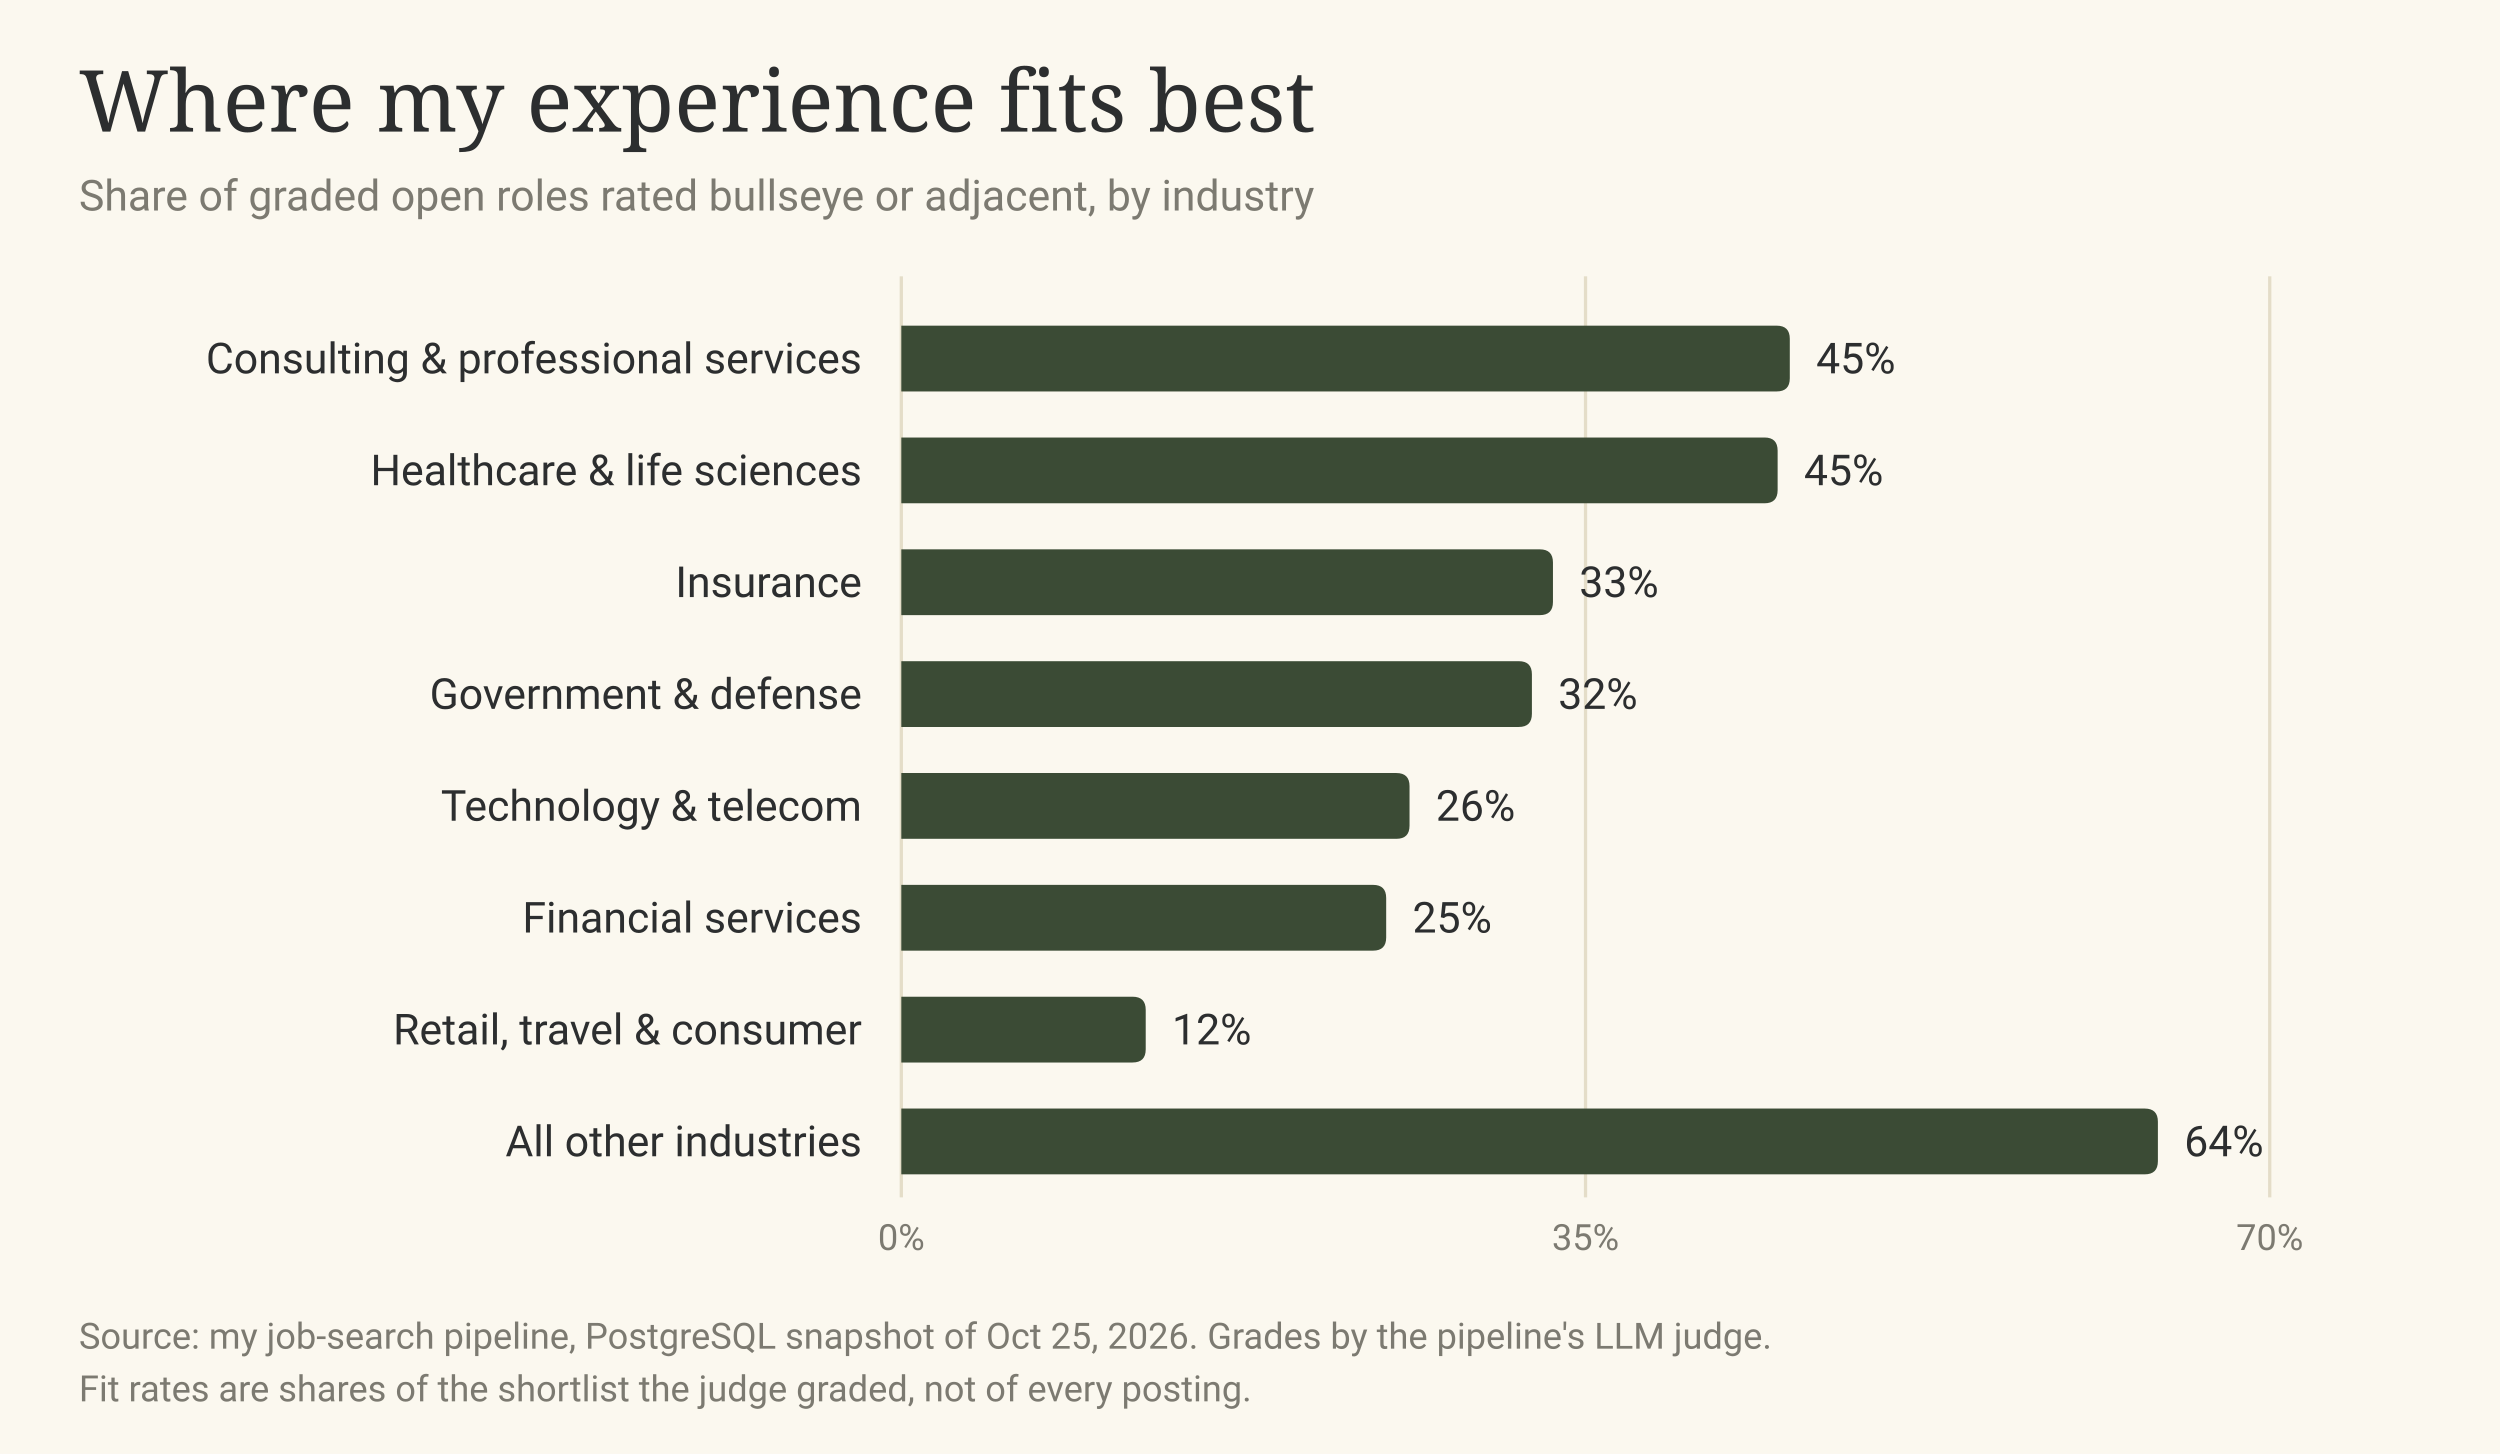
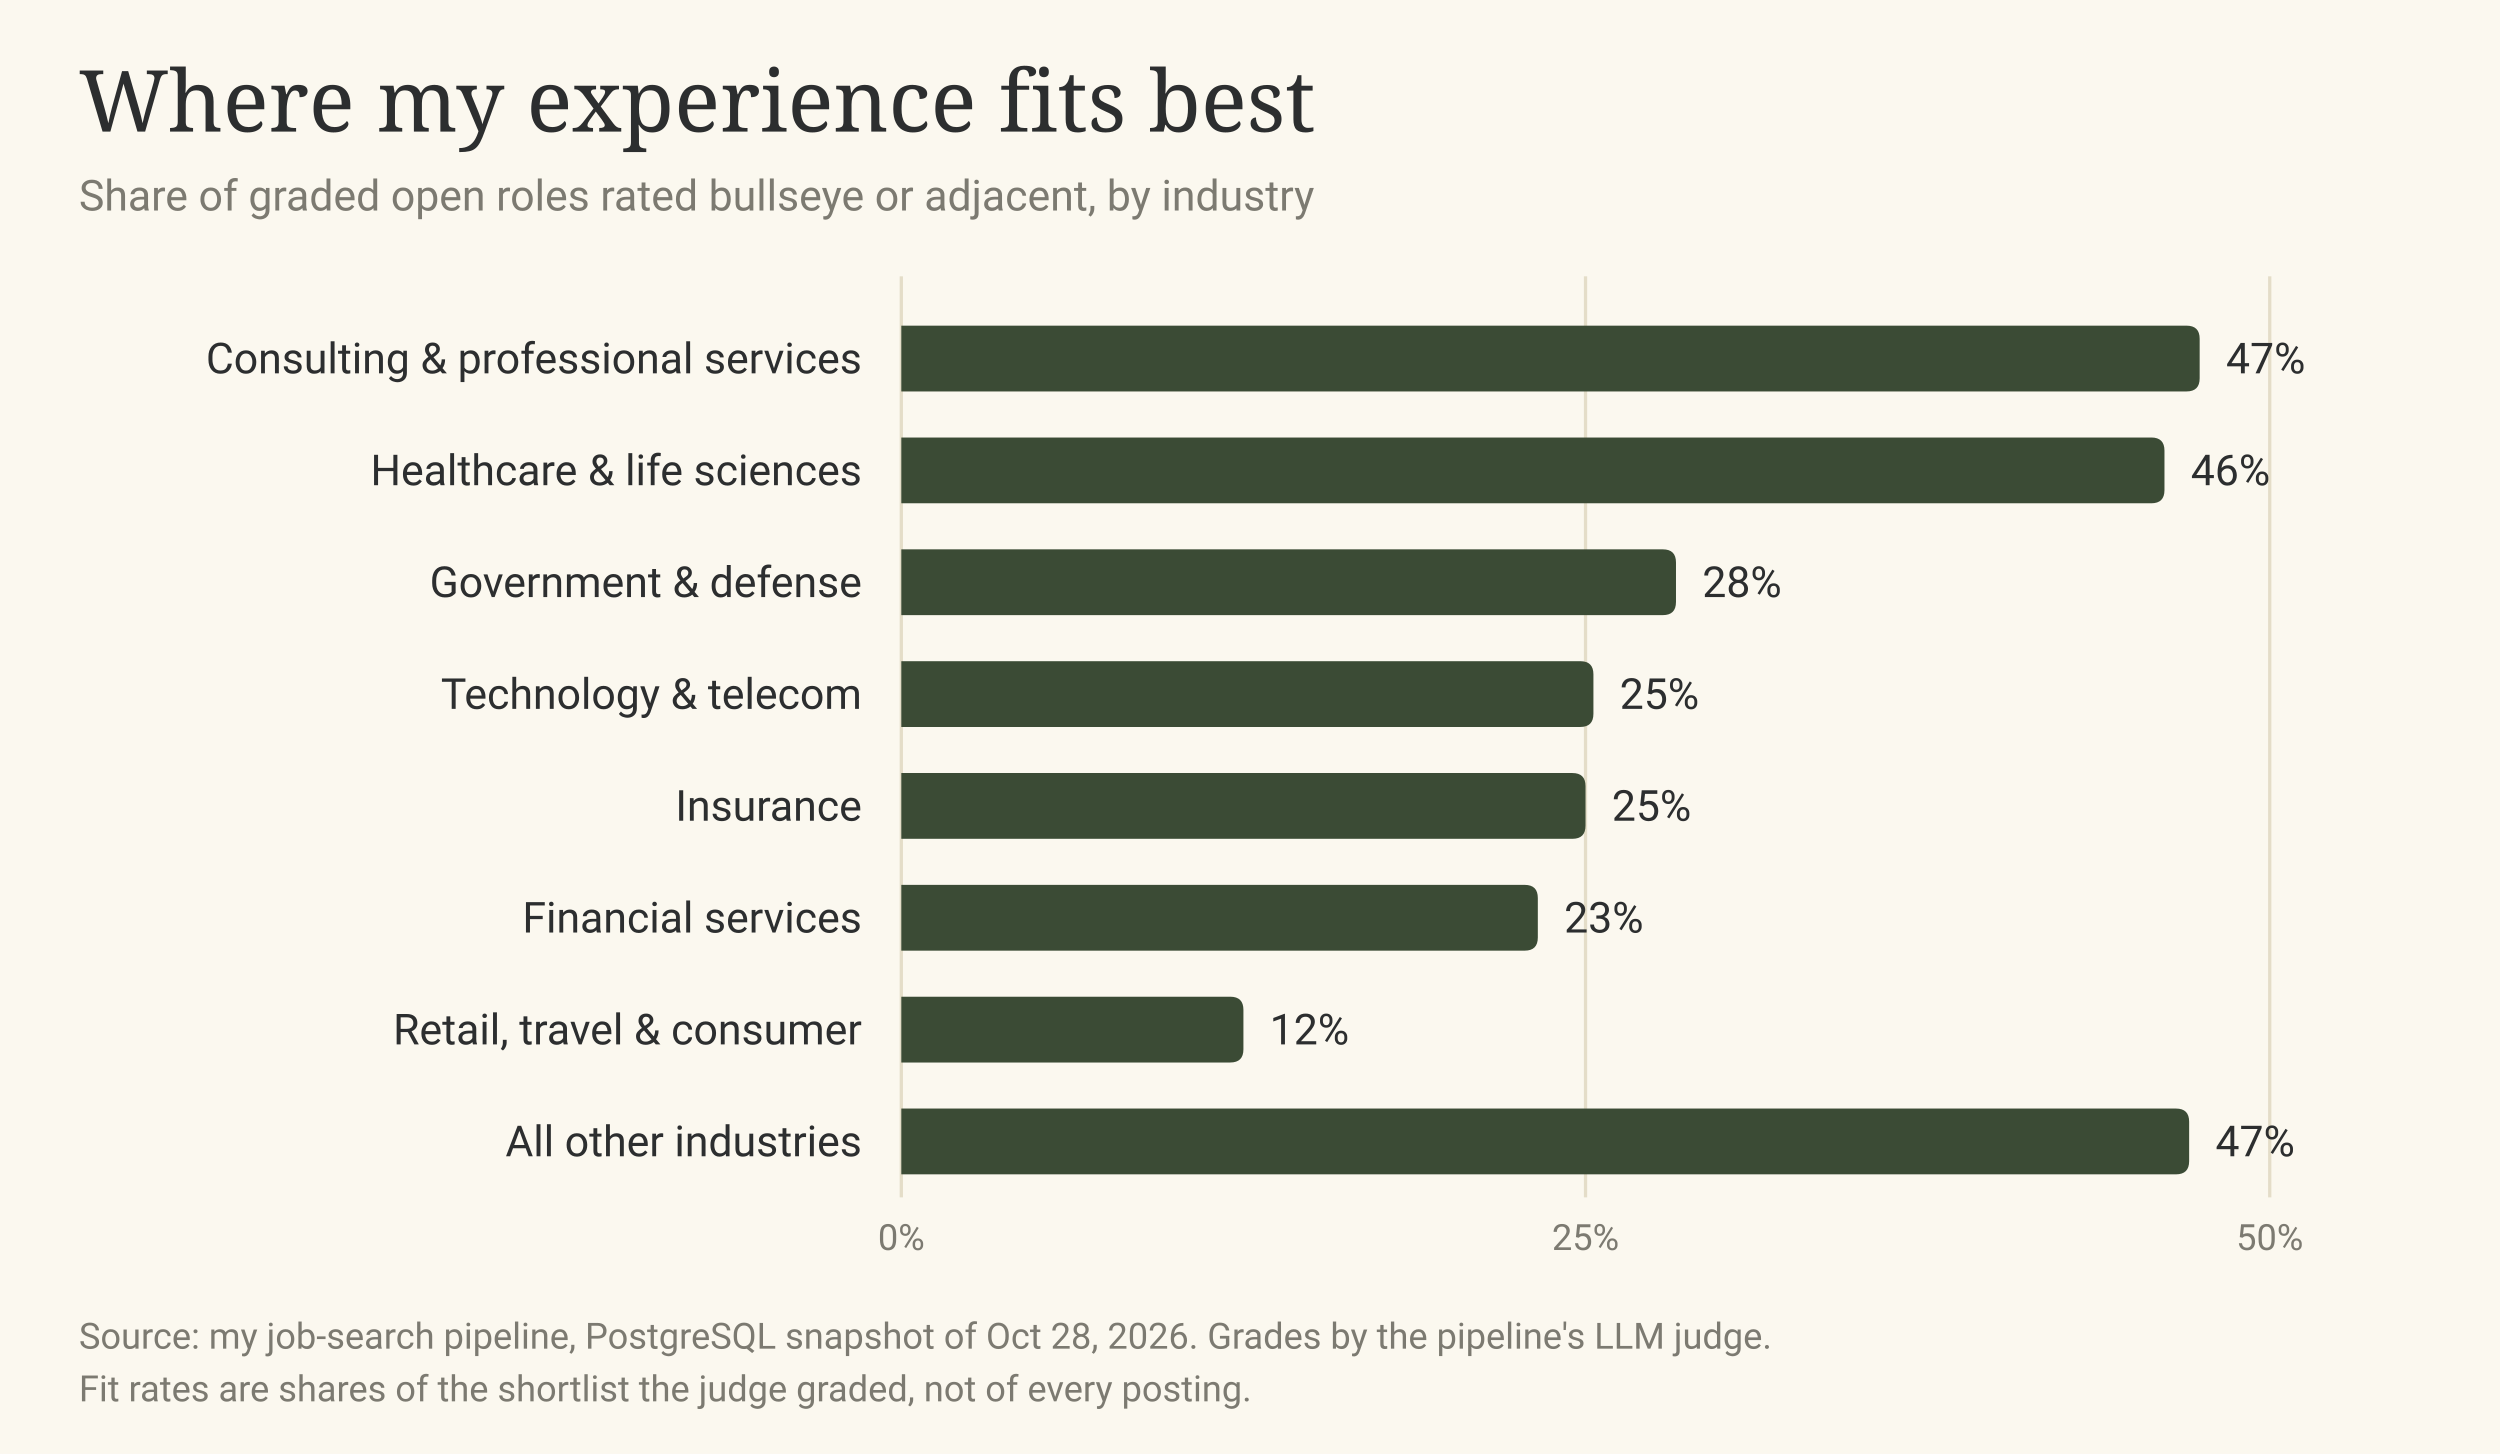
<svg xmlns="http://www.w3.org/2000/svg" viewBox="0 0 760 442" width="760" height="442" role="img" aria-labelledby="t d">
  <rect width="760" height="442" fill="#fbf8ef" />
  <text x="24" y="40" font-family="'Instrument Serif', 'Iowan Old Style', Georgia, serif" font-size="26" fill="#2c2e2f">Where my experience fits best</text>
  <text x="24" y="64" font-family="-apple-system, BlinkMacSystemFont, 'Segoe UI', Roboto, Inter, sans-serif" font-size="13" fill="#7c7a71">Share of graded open roles rated bullseye or adjacent, by industry</text>
  <line x1="274.0" y1="84" x2="274.0" y2="364" stroke="#e4ddc8" stroke-width="1" />
  <text x="274.0" y="380" text-anchor="middle" font-family="-apple-system, BlinkMacSystemFont, 'Segoe UI', Roboto, Inter, sans-serif" font-size="11" fill="#7c7a71">0%</text>
  <line x1="482.0" y1="84" x2="482.0" y2="364" stroke="#e4ddc8" stroke-width="1" />
-   <text x="482.0" y="380" text-anchor="middle" font-family="-apple-system, BlinkMacSystemFont, 'Segoe UI', Roboto, Inter, sans-serif" font-size="11" fill="#7c7a71">35%</text>
+   <text x="482.0" y="380" text-anchor="middle" font-family="-apple-system, BlinkMacSystemFont, 'Segoe UI', Roboto, Inter, sans-serif" font-size="11" fill="#7c7a71">25%</text>
  <line x1="690.0" y1="84" x2="690.0" y2="364" stroke="#e4ddc8" stroke-width="1" />
-   <text x="690.0" y="380" text-anchor="middle" font-family="-apple-system, BlinkMacSystemFont, 'Segoe UI', Roboto, Inter, sans-serif" font-size="11" fill="#7c7a71">70%</text>
+   <text x="690.0" y="380" text-anchor="middle" font-family="-apple-system, BlinkMacSystemFont, 'Segoe UI', Roboto, Inter, sans-serif" font-size="11" fill="#7c7a71">50%</text>
  <g>
    <text x="262" y="113.5" text-anchor="end" font-family="-apple-system, BlinkMacSystemFont, 'Segoe UI', Roboto, Inter, sans-serif" font-size="13" fill="#2c2e2f">Consulting &amp; professional services</text>
-     <path d="M274.0,99.0H540.1Q544.1,99.0 544.1,103.0V115.0Q544.1,119.0 540.1,119.0H274.0Z" fill="#3b4b35" />
-     <text x="552.1" y="113.5" font-family="-apple-system, BlinkMacSystemFont, 'Segoe UI', Roboto, Inter, sans-serif" font-size="13" fill="#2c2e2f">45%</text>
+     <path d="M274.0,99.0H664.7Q668.7,99.0 668.7,103.0V115.0Q668.7,119.0 664.7,119.0H274.0Z" fill="#3b4b35" />
+     <text x="676.7" y="113.5" font-family="-apple-system, BlinkMacSystemFont, 'Segoe UI', Roboto, Inter, sans-serif" font-size="13" fill="#2c2e2f">47%</text>
  </g>
  <g>
    <text x="262" y="147.5" text-anchor="end" font-family="-apple-system, BlinkMacSystemFont, 'Segoe UI', Roboto, Inter, sans-serif" font-size="13" fill="#2c2e2f">Healthcare &amp; life sciences</text>
-     <path d="M274.0,133.0H536.4Q540.4,133.0 540.4,137.0V149.0Q540.4,153.0 536.4,153.0H274.0Z" fill="#3b4b35" />
-     <text x="548.4" y="147.5" font-family="-apple-system, BlinkMacSystemFont, 'Segoe UI', Roboto, Inter, sans-serif" font-size="13" fill="#2c2e2f">45%</text>
+     <path d="M274.0,133.0H654.0Q658.0,133.0 658.0,137.0V149.0Q658.0,153.0 654.0,153.0H274.0Z" fill="#3b4b35" />
+     <text x="666.0" y="147.5" font-family="-apple-system, BlinkMacSystemFont, 'Segoe UI', Roboto, Inter, sans-serif" font-size="13" fill="#2c2e2f">46%</text>
  </g>
  <g>
-     <text x="262" y="181.5" text-anchor="end" font-family="-apple-system, BlinkMacSystemFont, 'Segoe UI', Roboto, Inter, sans-serif" font-size="13" fill="#2c2e2f">Insurance</text>
-     <path d="M274.0,167.0H468.1Q472.1,167.0 472.1,171.0V183.0Q472.1,187.0 468.1,187.0H274.0Z" fill="#3b4b35" />
-     <text x="480.1" y="181.5" font-family="-apple-system, BlinkMacSystemFont, 'Segoe UI', Roboto, Inter, sans-serif" font-size="13" fill="#2c2e2f">33%</text>
+     <text x="262" y="181.5" text-anchor="end" font-family="-apple-system, BlinkMacSystemFont, 'Segoe UI', Roboto, Inter, sans-serif" font-size="13" fill="#2c2e2f">Government &amp; defense</text>
+     <path d="M274.0,167.0H505.5Q509.5,167.0 509.5,171.0V183.0Q509.5,187.0 505.5,187.0H274.0Z" fill="#3b4b35" />
+     <text x="517.5" y="181.5" font-family="-apple-system, BlinkMacSystemFont, 'Segoe UI', Roboto, Inter, sans-serif" font-size="13" fill="#2c2e2f">28%</text>
  </g>
  <g>
-     <text x="262" y="215.5" text-anchor="end" font-family="-apple-system, BlinkMacSystemFont, 'Segoe UI', Roboto, Inter, sans-serif" font-size="13" fill="#2c2e2f">Government &amp; defense</text>
-     <path d="M274.0,201.0H461.7Q465.7,201.0 465.7,205.0V217.0Q465.7,221.0 461.7,221.0H274.0Z" fill="#3b4b35" />
-     <text x="473.7" y="215.5" font-family="-apple-system, BlinkMacSystemFont, 'Segoe UI', Roboto, Inter, sans-serif" font-size="13" fill="#2c2e2f">32%</text>
+     <text x="262" y="215.5" text-anchor="end" font-family="-apple-system, BlinkMacSystemFont, 'Segoe UI', Roboto, Inter, sans-serif" font-size="13" fill="#2c2e2f">Technology &amp; telecom</text>
+     <path d="M274.0,201.0H480.4Q484.4,201.0 484.4,205.0V217.0Q484.4,221.0 480.4,221.0H274.0Z" fill="#3b4b35" />
+     <text x="492.4" y="215.5" font-family="-apple-system, BlinkMacSystemFont, 'Segoe UI', Roboto, Inter, sans-serif" font-size="13" fill="#2c2e2f">25%</text>
  </g>
  <g>
-     <text x="262" y="249.5" text-anchor="end" font-family="-apple-system, BlinkMacSystemFont, 'Segoe UI', Roboto, Inter, sans-serif" font-size="13" fill="#2c2e2f">Technology &amp; telecom</text>
-     <path d="M274.0,235.0H424.5Q428.5,235.0 428.5,239.0V251.0Q428.5,255.0 424.5,255.0H274.0Z" fill="#3b4b35" />
-     <text x="436.5" y="249.5" font-family="-apple-system, BlinkMacSystemFont, 'Segoe UI', Roboto, Inter, sans-serif" font-size="13" fill="#2c2e2f">26%</text>
+     <text x="262" y="249.5" text-anchor="end" font-family="-apple-system, BlinkMacSystemFont, 'Segoe UI', Roboto, Inter, sans-serif" font-size="13" fill="#2c2e2f">Insurance</text>
+     <path d="M274.0,235.0H478.0Q482.0,235.0 482.0,239.0V251.0Q482.0,255.0 478.0,255.0H274.0Z" fill="#3b4b35" />
+     <text x="490.0" y="249.5" font-family="-apple-system, BlinkMacSystemFont, 'Segoe UI', Roboto, Inter, sans-serif" font-size="13" fill="#2c2e2f">25%</text>
  </g>
  <g>
    <text x="262" y="283.5" text-anchor="end" font-family="-apple-system, BlinkMacSystemFont, 'Segoe UI', Roboto, Inter, sans-serif" font-size="13" fill="#2c2e2f">Financial services</text>
-     <path d="M274.0,269.0H417.4Q421.4,269.0 421.4,273.0V285.0Q421.4,289.0 417.4,289.0H274.0Z" fill="#3b4b35" />
-     <text x="429.4" y="283.5" font-family="-apple-system, BlinkMacSystemFont, 'Segoe UI', Roboto, Inter, sans-serif" font-size="13" fill="#2c2e2f">25%</text>
+     <path d="M274.0,269.0H463.5Q467.5,269.0 467.5,273.0V285.0Q467.5,289.0 463.5,289.0H274.0Z" fill="#3b4b35" />
+     <text x="475.5" y="283.5" font-family="-apple-system, BlinkMacSystemFont, 'Segoe UI', Roboto, Inter, sans-serif" font-size="13" fill="#2c2e2f">23%</text>
  </g>
  <g>
    <text x="262" y="317.5" text-anchor="end" font-family="-apple-system, BlinkMacSystemFont, 'Segoe UI', Roboto, Inter, sans-serif" font-size="13" fill="#2c2e2f">Retail, travel &amp; consumer</text>
-     <path d="M274.0,303.0H344.3Q348.3,303.0 348.3,307.0V319.0Q348.3,323.0 344.3,323.0H274.0Z" fill="#3b4b35" />
-     <text x="356.3" y="317.5" font-family="-apple-system, BlinkMacSystemFont, 'Segoe UI', Roboto, Inter, sans-serif" font-size="13" fill="#2c2e2f">12%</text>
+     <path d="M274.0,303.0H374.0Q378.0,303.0 378.0,307.0V319.0Q378.0,323.0 374.0,323.0H274.0Z" fill="#3b4b35" />
+     <text x="386.0" y="317.5" font-family="-apple-system, BlinkMacSystemFont, 'Segoe UI', Roboto, Inter, sans-serif" font-size="13" fill="#2c2e2f">12%</text>
  </g>
  <g>
    <text x="262" y="351.5" text-anchor="end" font-family="-apple-system, BlinkMacSystemFont, 'Segoe UI', Roboto, Inter, sans-serif" font-size="13" fill="#2c2e2f">All other industries</text>
-     <path d="M274.0,337.0H652.0Q656.0,337.0 656.0,341.0V353.0Q656.0,357.0 652.0,357.0H274.0Z" fill="#3b4b35" />
-     <text x="664.0" y="351.5" font-family="-apple-system, BlinkMacSystemFont, 'Segoe UI', Roboto, Inter, sans-serif" font-size="13" fill="#2c2e2f">64%</text>
+     <path d="M274.0,337.0H661.5Q665.5,337.0 665.5,341.0V353.0Q665.5,357.0 661.5,357.0H274.0Z" fill="#3b4b35" />
+     <text x="673.5" y="351.5" font-family="-apple-system, BlinkMacSystemFont, 'Segoe UI', Roboto, Inter, sans-serif" font-size="13" fill="#2c2e2f">47%</text>
  </g>
-   <text x="24" y="410" font-family="-apple-system, BlinkMacSystemFont, 'Segoe UI', Roboto, Inter, sans-serif" font-size="11" fill="#7c7a71">Source: my job-search pipeline, PostgreSQL snapshot of Oct 25, 2026. Grades by the pipeline's LLM judge.</text>
+   <text x="24" y="410" font-family="-apple-system, BlinkMacSystemFont, 'Segoe UI', Roboto, Inter, sans-serif" font-size="11" fill="#7c7a71">Source: my job-search pipeline, PostgreSQL snapshot of Oct 28, 2026. Grades by the pipeline's LLM judge.</text>
  <text x="24" y="426" font-family="-apple-system, BlinkMacSystemFont, 'Segoe UI', Roboto, Inter, sans-serif" font-size="11" fill="#7c7a71">Fit rates are shares of the shortlist the judge graded, not of every posting.</text>
</svg>
